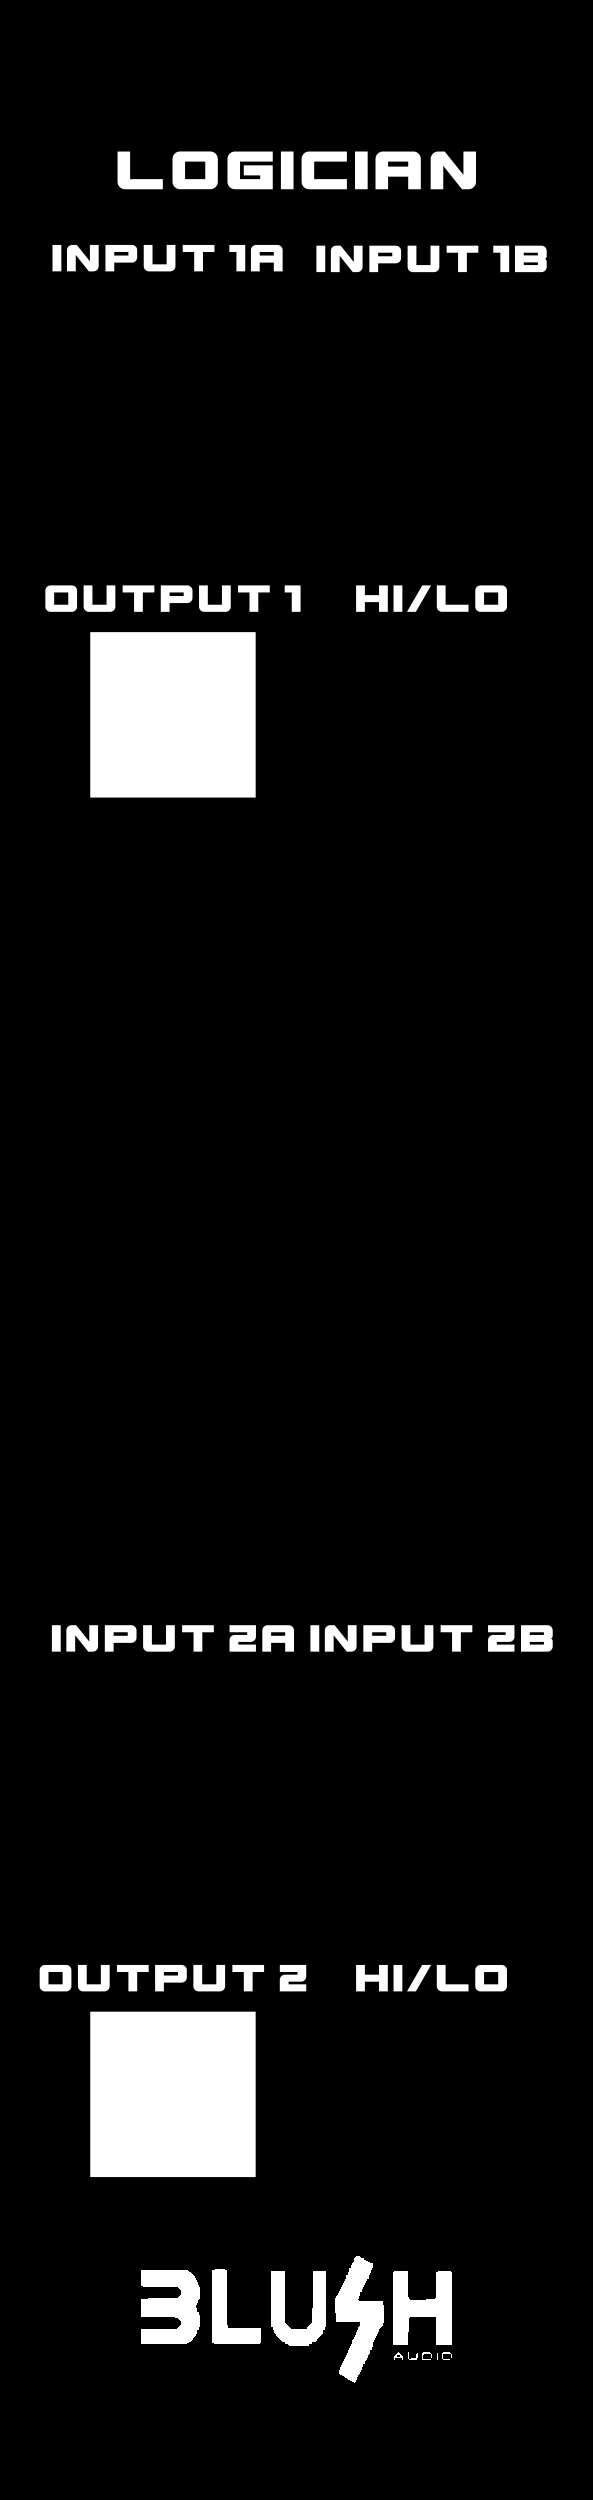
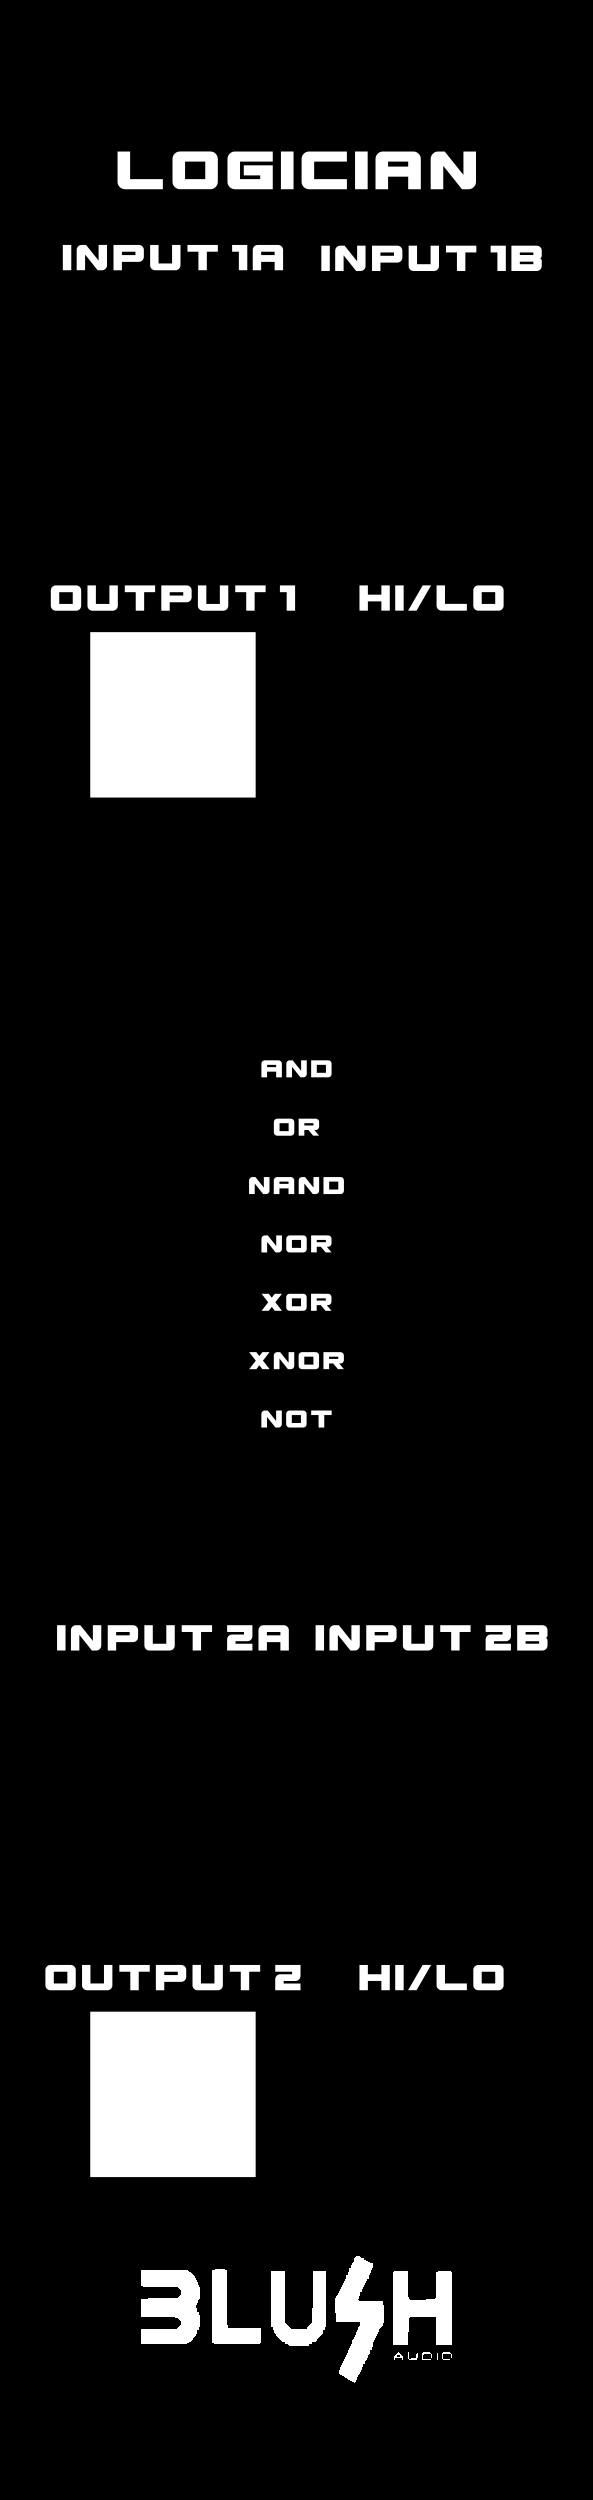
<svg xmlns="http://www.w3.org/2000/svg" width="30.48mm" height="128.5mm" viewBox="0 0 30.48 128.5" version="1.1" id="svg8">
  <defs id="defs2" />
  <g id="layer1" transform="translate(0,-168.5)" style="display:inline">
    <rect style="display:inline;opacity:1;vector-effect:none;fill:#000000;fill-opacity:1;fill-rule:evenodd;stroke:none;stroke-width:0.649;stroke-linecap:butt;stroke-linejoin:miter;stroke-miterlimit:4;stroke-dasharray:none;stroke-dashoffset:0;stroke-opacity:1;paint-order:normal" id="rect420" width="30.48" height="128.5" x="5.9211732e-17" y="168.5" />
    <rect style="fill:#ffffff;stroke-width:0.248" id="rect30896" width="8.502" height="8.502" x="4.639" y="200.992" />
    <rect style="fill:#ffffff;stroke-width:0.248" id="rect31060" width="8.502" height="8.502" x="4.639" y="271.9" />
  </g>
  <g id="layer3" style="display:inline">
    <path d="m 18.247,284.544 c -0.035,0.042 -0.063,0.107 -0.063,0.145 0,0.038 -0.013,0.069 -0.029,0.07 -0.034,0 -0.123,0.201 -0.123,0.277 v 0.054 h -0.038 -0.038 v 0.083 0.083 h -0.038 -0.038 v 0.083 0.083 h -0.038 -0.038 v 0.061 c 0,0.034 -0.037,0.131 -0.082,0.217 -0.045,0.086 -0.147,0.294 -0.226,0.461 -0.079,0.167 -0.171,0.337 -0.204,0.377 l -0.06,0.073 0.01,0.616 0.011,0.617 0.637,0.011 0.637,0.011 -0.025,0.113 c -0.014,0.062 -0.04,0.119 -0.057,0.127 -0.018,0.008 -0.032,0.05 -0.032,0.093 v 0.079 h -0.038 -0.038 v 0.058 c 0,0.069 -0.158,0.412 -0.199,0.432 -0.016,0.008 -0.029,0.038 -0.029,0.067 0,0.029 -0.068,0.198 -0.152,0.375 -0.084,0.177 -0.152,0.347 -0.152,0.378 0,0.031 -0.013,0.056 -0.029,0.056 -0.016,0 -0.06,0.07 -0.097,0.155 -0.038,0.085 -0.11,0.239 -0.161,0.342 -0.095,0.192 -0.11,0.276 -0.07,0.39 l 0.023,0.066 h 0.064 c 0.035,0 0.081,0.016 0.1,0.036 0.052,0.051 0.55,0.337 0.588,0.337 0.034,0 0.151,-0.234 0.151,-0.302 0,-0.022 0.03,-0.071 0.067,-0.108 0.086,-0.087 0.161,-0.234 0.161,-0.314 v -0.063 h 0.038 0.038 v -0.083 -0.083 h 0.038 0.038 v -0.083 -0.083 h 0.035 c 0.041,0 0.155,-0.234 0.155,-0.317 v -0.056 h 0.038 0.038 v -0.083 -0.083 h 0.038 0.038 v -0.083 -0.083 h 0.038 0.038 v -0.097 -0.097 l 0.189,-0.405 0.189,-0.405 0.08,-0.076 0.08,-0.076 0.01,-0.406 c 0.005,-0.223 0.003,-0.494 -0.007,-0.603 l -0.017,-0.197 h -0.596 -0.597 l -0.04,-0.043 -0.04,-0.043 0.018,-0.101 0.018,-0.101 h 0.034 0.034 v -0.083 -0.083 h 0.038 0.038 l 0.004,-0.072 c 0.003,-0.04 0.053,-0.166 0.114,-0.279 0.061,-0.114 0.121,-0.24 0.134,-0.279 0.013,-0.04 0.039,-0.072 0.057,-0.072 h 0.034 v -0.058 c 0,-0.032 0.051,-0.164 0.114,-0.294 l 0.114,-0.236 v -0.099 -0.099 h -0.076 -0.076 v -0.031 c 0,-0.037 -0.185,-0.135 -0.255,-0.135 h -0.051 l -0.022,-0.062 -0.022,-0.062 h -0.07 c -0.038,0 -0.08,-0.018 -0.093,-0.041 l -0.023,-0.041 h -0.087 -0.087 l -0.063,0.076 m -7.292,0.615 -0.067,0.019 v 1.876 1.876 l 0.119,0.026 0.119,0.026 H 12.195 13.264 l 0.087,-0.025 0.087,-0.025 -0.011,-0.378 -0.011,-0.378 -0.841,-0.011 -0.841,-0.011 -0.023,-0.092 -0.023,-0.092 v -1.393 -1.393 l -0.06,-0.025 c -0.068,-0.028 -0.569,-0.026 -0.671,0.003 m -3.698,0.068 c -0.011,0.03 -0.014,0.221 -0.008,0.424 l 0.011,0.369 0.924,0.011 0.924,0.011 0.093,0.101 0.093,0.101 v 0.087 0.087 l -0.093,0.101 -0.093,0.101 -0.924,0.011 -0.924,0.011 v 0.476 0.476 l 0.929,0.011 0.929,0.011 0.087,0.089 0.087,0.089 v 0.084 0.084 l -0.102,0.116 -0.102,0.116 H 8.165 7.24 l 0.011,0.383 0.011,0.383 1.157,0.011 1.157,0.011 0.116,-0.06 c 0.185,-0.096 0.439,-0.433 0.439,-0.582 v -0.063 h 0.038 0.038 v -0.083 -0.083 h 0.038 0.038 v -0.31 -0.311 h -0.038 -0.038 v -0.083 -0.083 h -0.038 -0.038 v -0.063 c 0,-0.035 -0.021,-0.102 -0.047,-0.15 l -0.048,-0.088 0.048,-0.019 c 0.026,-0.01 0.047,-0.041 0.047,-0.069 0,-0.073 0.09,-0.273 0.123,-0.274 h 0.029 v -0.284 -0.284 l -0.151,-0.32 -0.151,-0.32 -0.104,-0.09 c -0.057,-0.049 -0.145,-0.113 -0.195,-0.141 l -0.091,-0.052 H 8.434 7.278 l -0.019,0.055 m 6.719,0.014 -0.047,0.021 v 1.402 1.402 l 0.038,0.026 0.038,0.026 v 0.08 0.08 h 0.038 0.038 v 0.062 0.062 l 0.225,0.249 0.225,0.249 h 0.06 0.06 v 0.041 0.041 h 0.074 0.074 l 0.023,0.041 0.023,0.041 h 0.508 0.508 l 0.023,-0.041 0.023,-0.041 h 0.074 0.074 v -0.041 -0.041 h 0.063 0.063 l 0.222,-0.255 0.222,-0.255 v -0.056 -0.056 h 0.038 0.038 v -0.083 -0.083 h 0.038 0.038 v -1.428 -1.428 l -0.086,-0.024 c -0.047,-0.013 -0.206,-0.018 -0.351,-0.011 l -0.265,0.012 -0.01,1.31 -0.01,1.31 -0.156,0.17 -0.156,0.17 h -0.39 -0.39 l -0.157,-0.166 -0.157,-0.166 v -1.3 -1.3 l -0.06,-0.025 c -0.071,-0.03 -0.546,-0.028 -0.614,0.003 m 6.307,0.003 -0.086,0.018 0.01,1.891 0.01,1.891 h 0.38 0.38 l 0.019,-0.69 0.019,-0.69 0.032,-0.034 0.032,-0.034 0.499,-0.014 0.499,-0.014 0.162,0.027 0.162,0.026 0.01,0.712 0.01,0.712 h 0.399 0.399 l 0.01,-1.889 0.01,-1.889 -0.119,-0.026 c -0.066,-0.014 -0.21,-0.026 -0.321,-0.026 h -0.202 l -0.097,0.04 -0.097,0.04 -0.01,0.695 -0.01,0.695 -0.646,0.011 -0.646,0.011 -0.048,-0.071 -0.048,-0.071 v -0.65 -0.65 l -0.086,-0.025 c -0.094,-0.027 -0.491,-0.025 -0.627,0.003 m 0.073,4.29 -0.12,0.135 v 0.079 0.079 l 0.046,-0.05 0.046,-0.05 h 0.163 0.163 v 0.041 c 0,0.023 0.017,0.041 0.038,0.041 h 0.038 v -0.072 -0.072 l -0.126,-0.133 -0.126,-0.133 -0.12,0.135 m 0.601,0.01 v 0.148 l 0.054,0.059 0.054,0.059 h 0.16 0.16 l 0.05,-0.072 0.05,-0.072 v -0.111 -0.111 l -0.036,-0.024 -0.036,-0.024 -0.012,0.156 -0.012,0.156 -0.18,0.013 -0.18,0.013 v -0.168 -0.168 h -0.038 -0.038 v 0.148 m 0.747,-0.12 c -0.014,0.015 -0.025,0.108 -0.025,0.207 v 0.179 h 0.212 0.212 l 0.054,-0.059 0.054,-0.059 v -0.089 -0.089 l -0.054,-0.059 -0.054,-0.059 h -0.186 c -0.102,0 -0.198,0.012 -0.212,0.028 m 0.735,0.179 v 0.212 l 0.038,-0.026 0.038,-0.026 v -0.161 -0.161 l -0.038,-0.026 -0.038,-0.026 v 0.212 m 0.313,-0.145 -0.048,0.059 v 0.087 0.087 l 0.054,0.059 0.054,0.059 h 0.157 0.157 l 0.054,-0.059 0.054,-0.059 v -0.089 -0.089 l -0.054,-0.059 -0.054,-0.059 -0.164,0.003 -0.164,0.003 -0.048,0.059 m -2.175,0.163 c 0,0.013 -0.043,0.024 -0.095,0.024 h -0.095 v -0.033 c 0,-0.018 0.02,-0.054 0.043,-0.08 l 0.043,-0.047 0.052,0.057 c 0.029,0.031 0.052,0.067 0.052,0.08 m 1.558,-0.018 v 0.124 h -0.19 -0.19 v -0.097 c 0,-0.133 0.026,-0.152 0.215,-0.152 h 0.165 v 0.124 m 1.026,0 v 0.124 h -0.19 -0.19 v -0.124 -0.124 h 0.19 0.19 v 0.124" id="gge1502" stroke="none" layerid="3" style="display:inline;fill:#ffffff;fill-opacity:1;stroke:none;stroke-width:0.254;stroke-linecap:round;stroke-linejoin:round;shape-rendering:crispEdges" transform="translate(0,-168.5)" />
    <g aria-label="Logician" id="text850" style="font-size:3.528px;line-height:1.25;font-family:Excluded;-inkscape-font-specification:'Excluded, Normal';display:inline;fill:#ffffff;stroke-width:0.265" transform="translate(-0.3348025,-164.1498)">
      <path d="m 8.705,173.358 v 0.519 H 6.765 q -0.162,0 -0.275,-0.113 -0.113,-0.113 -0.113,-0.275 v -1.552 h 0.646 v 1.422 z" style="font-size:3.528px" id="path6888" />
      <path d="m 10.885,173.358 v -0.903 H 9.847 v 0.903 z m 0.258,-1.422 q 0.162,0 0.275,0.113 0.113,0.113 0.113,0.275 v 1.164 q 0,0.162 -0.113,0.275 -0.113,0.113 -0.275,0.113 H 9.59 q -0.162,0 -0.275,-0.113 -0.113,-0.113 -0.113,-0.275 v -1.164 q 0,-0.162 0.113,-0.275 0.113,-0.113 0.275,-0.113 z" style="font-size:3.528px" id="path6890" />
      <path d="m 12.672,172.455 v 0.903 h 1.037 v -0.194 H 12.866 v -0.515 h 1.489 v 1.228 h -1.94 q -0.162,0 -0.275,-0.113 -0.113,-0.113 -0.113,-0.275 v -1.164 q 0,-0.162 0.113,-0.275 0.113,-0.113 0.275,-0.113 h 1.94 v 0.519 z" style="font-size:3.528px" id="path6892" />
      <path d="m 14.774,173.877 v -1.94 h 0.649 v 1.94 z" style="font-size:3.528px" id="path6894" />
      <path d="m 16.483,172.455 v 0.903 h 1.683 v 0.519 H 16.225 q -0.162,0 -0.275,-0.113 -0.113,-0.113 -0.113,-0.275 v -1.164 q 0,-0.162 0.113,-0.275 0.113,-0.113 0.275,-0.113 h 1.94 v 0.519 z" style="font-size:3.528px" id="path6896" />
      <path d="m 18.584,173.877 v -1.94 h 0.649 v 1.94 z" style="font-size:3.528px" id="path6898" />
      <path d="m 21.577,171.937 q 0.159,0 0.272,0.113 0.116,0.113 0.116,0.275 v 1.552 h -0.649 v -0.646 h -1.034 v 0.646 h -0.646 v -1.552 q 0,-0.162 0.113,-0.275 0.113,-0.113 0.275,-0.113 z m -0.261,0.776 v -0.258 h -1.034 v 0.258 z" style="font-size:3.528px" id="path6900" />
      <path d="m 24.801,171.937 v 1.552 q 0,0.162 -0.113,0.275 -0.113,0.113 -0.275,0.113 h -0.332 l -0.963,-1.203 v 1.203 h -0.646 v -1.552 q 0,-0.162 0.113,-0.275 0.113,-0.113 0.275,-0.113 h 0.332 l 0.963,1.203 v -1.203 z" style="font-size:3.528px" id="path6902" />
    </g>
-     <g aria-label="Input 1A" id="text9066" style="font-size:2.469px;line-height:1.25;font-family:Excluded;-inkscape-font-specification:'Excluded, Normal';display:inline;fill:#ffffff;stroke-width:0.265" transform="translate(-3.704167,-180.6709)">
+     <g aria-label="Input 1A" id="text9066" style="font-size:2.469px;line-height:1.25;font-family:Excluded;-inkscape-font-specification:'Excluded, Normal';display:inline;fill:#ffffff;stroke-width:0.265" transform="matrix(0.957121,0,0,0.957121,-2.899453,-172.384)">
      <path d="m 6.403,194.619 v -1.358 h 0.454 v 1.358 z" style="font-size:2.469px" id="path12895" />
      <path d="m 8.777,193.261 v 1.087 q 0,0.114 -0.079,0.193 -0.079,0.079 -0.193,0.079 H 8.273 L 7.599,193.777 v 0.842 H 7.147 v -1.087 q 0,-0.114 0.079,-0.193 0.079,-0.079 0.193,-0.079 h 0.232 l 0.674,0.842 v -0.842 z" style="font-size:2.469px" id="path12897" />
      <path d="m 10.483,193.261 q 0.114,0 0.193,0.079 0.079,0.079 0.079,0.193 v 0.363 q 0,0.111 -0.079,0.193 -0.079,0.079 -0.193,0.079 H 9.576 v 0.452 H 9.124 v -1.358 z m -0.18,0.543 V 193.624 H 9.576 v 0.18 z" style="font-size:2.469px" id="path12899" />
      <path d="m 12.722,193.261 v 1.087 q 0,0.114 -0.079,0.193 -0.079,0.079 -0.193,0.079 H 11.364 q -0.114,0 -0.193,-0.079 -0.079,-0.079 -0.079,-0.193 v -1.087 h 0.452 v 0.995 h 0.726 v -0.995 z" style="font-size:2.469px" id="path12901" />
      <path d="m 14.727,193.261 v 0.363 h -0.59 v 0.995 h -0.452 v -0.995 h -0.588 v -0.363 z" style="font-size:2.469px" id="path12903" />
      <path d="m 16.309,193.261 v 1.358 h -0.452 v -0.995 h -0.363 v -0.363 z" style="font-size:2.469px" id="path12905" />
      <path d="m 17.961,193.261 q 0.111,0 0.19,0.079 0.081,0.079 0.081,0.193 v 1.087 h -0.454 v -0.452 h -0.724 v 0.452 h -0.452 v -1.087 q 0,-0.114 0.079,-0.193 0.079,-0.079 0.193,-0.079 z m -0.183,0.543 v -0.18 h -0.724 v 0.18 z" style="font-size:2.469px" id="path12907" />
    </g>
-     <g aria-label="Input 1B" id="text15010" style="font-size:2.469px;line-height:1.25;font-family:Excluded;-inkscape-font-specification:'Excluded, Normal';fill:#ffffff;stroke-width:0.265">
+     <g aria-label="Input 1B" id="text15010" style="font-size:2.469px;line-height:1.25;font-family:Excluded;-inkscape-font-specification:'Excluded, Normal';fill:#ffffff;stroke-width:0.265" transform="matrix(0.9571506,0,0,0.9571506,0.9504724,0.5410929)">
      <path d="m 16.263,13.986 v -1.358 h 0.454 v 1.358 z" id="path31112" />
      <path d="m 18.637,12.628 v 1.087 q 0,0.114 -0.079,0.193 -0.079,0.079 -0.193,0.079 h -0.232 l -0.674,-0.842 v 0.842 H 17.007 V 12.899 q 0,-0.114 0.079,-0.193 0.079,-0.079 0.193,-0.079 h 0.232 l 0.674,0.842 v -0.842 z" id="path31114" />
      <path d="m 20.343,12.628 q 0.114,0 0.193,0.079 0.079,0.079 0.079,0.193 v 0.363 q 0,0.111 -0.079,0.193 -0.079,0.079 -0.193,0.079 h -0.906 v 0.452 h -0.452 v -1.358 z m -0.18,0.543 v -0.18 h -0.726 v 0.18 z" id="path31116" />
-       <path d="m 22.582,12.628 v 1.087 q 0,0.114 -0.079,0.193 -0.079,0.079 -0.193,0.079 h -1.087 q -0.114,0 -0.193,-0.079 -0.079,-0.079 -0.079,-0.193 v -1.087 h 0.452 v 0.995 h 0.726 v -0.995 z" id="path31118" />
+       <path d="m 22.582,12.628 v 1.087 q 0,0.114 -0.079,0.193 -0.079,0.079 -0.193,0.079 h -1.087 q -0.114,0 -0.193,-0.079 -0.079,-0.079 -0.079,-0.193 v -1.087 h 0.452 v 0.995 H 22.13 v -0.995 z" id="path31118" />
      <path d="m 24.587,12.628 v 0.363 h -0.59 v 0.995 h -0.452 v -0.995 h -0.588 v -0.363 z" id="path31120" />
      <path d="m 26.17,12.628 v 1.358 h -0.452 v -0.995 h -0.363 v -0.363 z" id="path31122" />
      <path d="m 27.828,12.628 q 0.114,0 0.193,0.079 0.079,0.079 0.079,0.193 v 0.279 q 0,0.04 -0.027,0.079 -0.025,0.037 -0.064,0.049 0.04,0.012 0.064,0.052 0.027,0.037 0.027,0.077 v 0.279 q 0,0.114 -0.079,0.193 -0.079,0.079 -0.193,0.079 h -1.358 v -1.358 z m -0.18,0.995 v -0.136 h -0.726 v 0.136 z m 0,-0.496 v -0.136 h -0.726 v 0.136 z" id="path31124" />
    </g>
-     <g aria-label="Hi/Lo" id="text19086" style="font-size:2.469px;line-height:1.25;font-family:Excluded;-inkscape-font-specification:'Excluded, Normal';fill:#ffffff;stroke-width:0.265">
+     <g aria-label="Hi/Lo" id="text19086" style="font-size:2.469px;line-height:1.25;font-family:Excluded;-inkscape-font-specification:'Excluded, Normal';fill:#ffffff;stroke-width:0.265" transform="matrix(0.955418,0,0,0.955418,0.988905,1.341376)">
      <path d="m 19.934,30.09 v 1.358 h -0.452 v -0.499 h -0.726 v 0.499 h -0.452 v -1.358 h 0.452 v 0.499 h 0.726 v -0.499 z" id="path31127" />
      <path d="m 20.227,31.448 v -1.358 h 0.454 v 1.358 z" id="path31129" />
      <path d="m 22.159,30.088 -0.785,1.361 h -0.454 l 0.785,-1.361 z" id="path31131" />
      <path d="m 24.082,31.085 v 0.363 h -1.358 q -0.114,0 -0.193,-0.079 -0.079,-0.079 -0.079,-0.193 v -1.087 h 0.452 v 0.995 z" id="path31133" />
      <path d="m 25.607,31.085 v -0.632 h -0.726 v 0.632 z m 0.18,-0.995 q 0.114,0 0.193,0.079 0.079,0.079 0.079,0.193 v 0.815 q 0,0.114 -0.079,0.193 -0.079,0.079 -0.193,0.079 h -1.087 q -0.114,0 -0.193,-0.079 -0.079,-0.079 -0.079,-0.193 v -0.815 q 0,-0.114 0.079,-0.193 0.079,-0.079 0.193,-0.079 z" id="path31135" />
    </g>
-     <g aria-label="Output 1" id="text22428" style="font-size:2.469px;line-height:1.25;font-family:Excluded;-inkscape-font-specification:'Excluded, Normal';fill:#ffffff;stroke-width:0.265">
+     <g aria-label="Output 1" id="text22428" style="font-size:2.469px;line-height:1.25;font-family:Excluded;-inkscape-font-specification:'Excluded, Normal';fill:#ffffff;stroke-width:0.265" transform="matrix(0.9571548,0,0,0.9571548,0.3808938,1.289224)">
      <path d="M 3.509,31.085 V 30.453 H 2.783 v 0.632 z m 0.18,-0.995 q 0.114,0 0.193,0.079 0.079,0.079 0.079,0.193 v 0.815 q 0,0.114 -0.079,0.193 -0.079,0.079 -0.193,0.079 H 2.603 q -0.114,0 -0.193,-0.079 -0.079,-0.079 -0.079,-0.193 v -0.815 q 0,-0.114 0.079,-0.193 0.079,-0.079 0.193,-0.079 z" id="path31138" />
-       <path d="m 5.929,30.09 v 1.087 q 0,0.114 -0.079,0.193 -0.079,0.079 -0.193,0.079 H 4.571 q -0.114,0 -0.193,-0.079 -0.079,-0.079 -0.079,-0.193 v -1.087 h 0.452 v 0.995 h 0.726 v -0.995 z" id="path31140" />
+       <path d="m 5.929,30.09 v 1.087 q 0,0.114 -0.079,0.193 -0.079,0.079 -0.193,0.079 H 4.571 q -0.114,0 -0.193,-0.079 -0.079,-0.079 -0.079,-0.193 v -1.087 h 0.452 v 0.995 H 5.477 v -0.995 z" id="path31140" />
      <path d="m 7.933,30.09 v 0.363 H 7.343 v 0.995 H 6.891 V 30.453 H 6.304 v -0.363 z" id="path31142" />
      <path d="m 9.622,30.09 q 0.114,0 0.193,0.079 0.079,0.079 0.079,0.193 v 0.363 q 0,0.111 -0.079,0.193 -0.079,0.079 -0.193,0.079 H 8.716 v 0.452 H 8.264 V 30.09 Z M 9.442,30.634 V 30.453 H 8.716 v 0.18 z" id="path31144" />
      <path d="m 11.861,30.09 v 1.087 q 0,0.114 -0.079,0.193 -0.079,0.079 -0.193,0.079 h -1.087 q -0.114,0 -0.193,-0.079 -0.079,-0.079 -0.079,-0.193 v -1.087 h 0.452 v 0.995 h 0.726 v -0.995 z" id="path31146" />
      <path d="m 13.866,30.09 v 0.363 h -0.59 v 0.995 h -0.452 v -0.995 h -0.588 v -0.363 z" id="path31148" />
      <path d="m 15.449,30.09 v 1.358 h -0.452 v -0.995 h -0.363 v -0.363 z" id="path31150" />
    </g>
-     <g aria-label="Input 2A" id="text24828" style="font-size:2.469px;line-height:1.25;font-family:Excluded;-inkscape-font-specification:'Excluded, Normal';fill:#ffffff;stroke-width:0.265">
+     <g aria-label="Input 2A" id="text24828" style="font-size:2.469px;line-height:1.25;font-family:Excluded;-inkscape-font-specification:'Excluded, Normal';fill:#ffffff;stroke-width:0.265" transform="matrix(0.9571548,0,0,0.9571548,0.3808948,3.579124)">
      <path d="m 2.667,84.894 v -1.358 h 0.454 v 1.358 z" id="path31153" />
      <path d="m 5.04,83.536 v 1.087 q 0,0.114 -0.079,0.193 -0.079,0.079 -0.193,0.079 H 4.537 L 3.863,84.052 v 0.842 H 3.411 v -1.087 q 0,-0.114 0.079,-0.193 0.079,-0.079 0.193,-0.079 h 0.232 l 0.674,0.842 v -0.842 z" id="path31155" />
      <path d="m 6.746,83.536 q 0.114,0 0.193,0.079 0.079,0.079 0.079,0.193 v 0.363 q 0,0.111 -0.079,0.193 -0.079,0.079 -0.193,0.079 H 5.84 v 0.452 H 5.388 V 83.536 Z M 6.566,84.079 V 83.899 H 5.84 v 0.18 z" id="path31157" />
      <path d="m 8.986,83.536 v 1.087 q 0,0.114 -0.079,0.193 -0.079,0.079 -0.193,0.079 H 7.627 q -0.114,0 -0.193,-0.079 -0.079,-0.079 -0.079,-0.193 v -1.087 h 0.452 v 0.995 h 0.726 v -0.995 z" id="path31159" />
      <path d="m 10.99,83.536 v 0.363 H 10.4 v 0.995 H 9.948 V 83.899 H 9.36 v -0.363 z" id="path31161" />
      <path d="m 13.156,83.536 v 0.588 q 0,0.114 -0.081,0.193 -0.079,0.079 -0.19,0.079 h -0.635 v 0.136 h 0.906 v 0.363 h -1.358 v -0.588 q 0,-0.114 0.079,-0.193 0.079,-0.079 0.193,-0.079 h 0.635 v -0.136 h -0.906 v -0.363 z" id="path31163" />
-       <path d="m 14.842,83.536 q 0.111,0 0.19,0.079 0.081,0.079 0.081,0.193 v 1.087 h -0.454 v -0.452 h -0.724 v 0.452 h -0.452 v -1.087 q 0,-0.114 0.079,-0.193 0.079,-0.079 0.193,-0.079 z m -0.183,0.543 v -0.18 h -0.724 v 0.18 z" id="path31165" />
+       <path d="m 14.842,83.536 q 0.111,0 0.19,0.079 0.081,0.079 0.081,0.193 v 1.087 H 14.659 v -0.452 h -0.724 v 0.452 h -0.452 v -1.087 q 0,-0.114 0.079,-0.193 0.079,-0.079 0.193,-0.079 z m -0.183,0.543 v -0.18 h -0.724 v 0.18 z" id="path31165" />
    </g>
-     <g aria-label="Input 2B" id="text27816" style="font-size:2.469px;line-height:1.25;font-family:Excluded;-inkscape-font-specification:'Excluded, Normal';fill:#ffffff;stroke-width:0.265">
+     <g aria-label="Input 2B" id="text27816" style="font-size:2.469px;line-height:1.25;font-family:Excluded;-inkscape-font-specification:'Excluded, Normal';fill:#ffffff;stroke-width:0.265" transform="matrix(0.9571506,0,0,0.9571506,0.9504733,3.579477)">
      <path d="m 15.955,84.894 v -1.358 h 0.454 v 1.358 z" id="path31168" />
-       <path d="m 18.328,83.536 v 1.087 q 0,0.114 -0.079,0.193 -0.079,0.079 -0.193,0.079 h -0.232 l -0.674,-0.842 v 0.842 h -0.452 v -1.087 q 0,-0.114 0.079,-0.193 0.079,-0.079 0.193,-0.079 h 0.232 l 0.674,0.842 v -0.842 z" id="path31170" />
+       <path d="m 18.328,83.536 v 1.087 q 0,0.114 -0.079,0.193 -0.079,0.079 -0.193,0.079 H 17.825 L 17.151,84.052 v 0.842 h -0.452 v -1.087 q 0,-0.114 0.079,-0.193 0.079,-0.079 0.193,-0.079 h 0.232 l 0.674,0.842 v -0.842 z" id="path31170" />
      <path d="m 20.034,83.536 q 0.114,0 0.193,0.079 0.079,0.079 0.079,0.193 v 0.363 q 0,0.111 -0.079,0.193 -0.079,0.079 -0.193,0.079 h -0.906 v 0.452 h -0.452 v -1.358 z m -0.18,0.543 v -0.18 h -0.726 v 0.18 z" id="path31172" />
      <path d="m 22.274,83.536 v 1.087 q 0,0.114 -0.079,0.193 -0.079,0.079 -0.193,0.079 h -1.087 q -0.114,0 -0.193,-0.079 -0.079,-0.079 -0.079,-0.193 V 83.536 H 21.096 v 0.995 h 0.726 v -0.995 z" id="path31174" />
      <path d="m 24.278,83.536 v 0.363 h -0.59 v 0.995 h -0.452 v -0.995 h -0.588 v -0.363 z" id="path31176" />
      <path d="m 26.444,83.536 v 0.588 q 0,0.114 -0.081,0.193 -0.079,0.079 -0.19,0.079 h -0.635 v 0.136 h 0.906 v 0.363 h -1.358 v -0.588 q 0,-0.114 0.079,-0.193 0.079,-0.079 0.193,-0.079 h 0.635 v -0.136 h -0.906 v -0.363 z" id="path31178" />
      <path d="m 28.137,83.536 q 0.114,0 0.193,0.079 0.079,0.079 0.079,0.193 v 0.279 q 0,0.04 -0.027,0.079 -0.025,0.037 -0.064,0.049 0.04,0.012 0.064,0.052 0.027,0.037 0.027,0.077 v 0.279 q 0,0.114 -0.079,0.193 -0.079,0.079 -0.193,0.079 h -1.358 v -1.358 z m -0.18,0.995 v -0.136 h -0.726 v 0.136 z m 0,-0.496 v -0.136 h -0.726 v 0.136 z" id="path31180" />
    </g>
-     <g aria-label="Output 2" id="text28832" style="font-size:2.469px;line-height:1.25;font-family:Excluded;-inkscape-font-specification:'Excluded, Normal';fill:#ffffff;stroke-width:0.265">
+     <g aria-label="Output 2" id="text28832" style="font-size:2.469px;line-height:1.25;font-family:Excluded;-inkscape-font-specification:'Excluded, Normal';fill:#ffffff;stroke-width:0.265" transform="matrix(0.9571562,0,0,0.9571562,0.3808803,4.327167)">
      <path d="M 3.218,101.994 V 101.362 H 2.492 v 0.632 z m 0.18,-0.995 q 0.114,0 0.193,0.079 0.079,0.079 0.079,0.193 v 0.815 q 0,0.114 -0.079,0.193 -0.079,0.079 -0.193,0.079 H 2.312 q -0.114,0 -0.193,-0.079 -0.079,-0.079 -0.079,-0.193 v -0.815 q 0,-0.114 0.079,-0.193 0.079,-0.079 0.193,-0.079 z" id="path31194" />
-       <path d="m 5.637,100.999 v 1.087 q 0,0.114 -0.079,0.193 -0.079,0.079 -0.193,0.079 H 4.279 q -0.114,0 -0.193,-0.079 -0.079,-0.079 -0.079,-0.193 v -1.087 h 0.452 v 0.995 h 0.726 v -0.995 z" id="path31196" />
+       <path d="m 5.637,100.999 v 1.087 q 0,0.114 -0.079,0.193 -0.079,0.079 -0.193,0.079 H 4.279 q -0.114,0 -0.193,-0.079 -0.079,-0.079 -0.079,-0.193 v -1.087 h 0.452 v 0.995 H 5.185 v -0.995 z" id="path31196" />
      <path d="m 7.642,100.999 v 0.363 H 7.052 v 0.995 H 6.6 V 101.362 H 6.012 v -0.363 z" id="path31198" />
      <path d="m 9.331,100.999 q 0.114,0 0.193,0.079 0.079,0.079 0.079,0.193 v 0.363 q 0,0.111 -0.079,0.193 -0.079,0.079 -0.193,0.079 H 8.424 v 0.452 H 7.972 V 100.999 Z M 9.15,101.542 V 101.362 H 8.424 v 0.18 z" id="path31200" />
      <path d="m 11.57,100.999 v 1.087 q 0,0.114 -0.079,0.193 -0.079,0.079 -0.193,0.079 H 10.212 q -0.114,0 -0.193,-0.079 -0.079,-0.079 -0.079,-0.193 v -1.087 h 0.452 v 0.995 h 0.726 v -0.995 z" id="path31202" />
      <path d="m 13.574,100.999 v 0.363 h -0.59 v 0.995 h -0.452 v -0.995 h -0.588 v -0.363 z" id="path31204" />
      <path d="m 15.74,100.999 v 0.588 q 0,0.114 -0.081,0.193 -0.079,0.079 -0.19,0.079 h -0.635 v 0.136 h 0.906 v 0.363 h -1.358 v -0.588 q 0,-0.114 0.079,-0.193 0.079,-0.079 0.193,-0.079 h 0.635 v -0.136 h -0.906 v -0.363 z" id="path31206" />
    </g>
-     <g aria-label="Hi/Lo" id="text30826" style="font-size:2.469px;line-height:1.25;font-family:Excluded;-inkscape-font-specification:'Excluded, Normal';fill:#ffffff;stroke-width:0.265">
+     <g aria-label="Hi/Lo" id="text30826" style="font-size:2.469px;line-height:1.25;font-family:Excluded;-inkscape-font-specification:'Excluded, Normal';fill:#ffffff;stroke-width:0.265" transform="matrix(0.9554187,0,0,0.9554187,0.9888895,4.502599)">
      <path d="m 19.934,101 v 1.358 h -0.452 v -0.499 h -0.726 v 0.499 h -0.452 v -1.358 h 0.452 v 0.499 h 0.726 v -0.499 z" id="path31183" />
      <path d="m 20.227,102.358 v -1.358 h 0.454 v 1.358 z" id="path31185" />
      <path d="m 22.159,100.997 -0.785,1.361 h -0.454 l 0.785,-1.361 z" id="path31187" />
      <path d="m 24.082,101.995 v 0.363 h -1.358 q -0.114,0 -0.193,-0.079 -0.079,-0.079 -0.079,-0.193 v -1.087 h 0.452 v 0.995 z" id="path31189" />
      <path d="m 25.607,101.995 v -0.632 h -0.726 v 0.632 z m 0.18,-0.995 q 0.114,0 0.193,0.079 0.079,0.079 0.079,0.193 v 0.815 q 0,0.114 -0.079,0.193 -0.079,0.079 -0.193,0.079 h -1.087 q -0.114,0 -0.193,-0.079 -0.079,-0.079 -0.079,-0.193 v -0.815 q 0,-0.114 0.079,-0.193 0.079,-0.079 0.193,-0.079 z" id="path31191" />
+     </g>
+     <g aria-label="AND" id="text5217" style="font-size:1.411px;line-height:1.25;font-family:Excluded;-inkscape-font-specification:'Excluded, Normal';display:inline;fill:#ffffff;stroke-width:0.265" transform="matrix(1.128693,0,0,1.128693,-1.961282,-7.578111)">
+       <path d="m 14.418,55 q 0.064,0 0.109,0.045 0.047,0.045 0.047,0.11 v 0.621 H 14.314 V 55.518 H 13.9 v 0.258 h -0.258 v -0.621 q 0,-0.065 0.045,-0.11 0.045,-0.045 0.11,-0.045 z m -0.104,0.31 v -0.103 h -0.413 v 0.103 z" id="path19254" />
+       <path d="m 15.708,55 v 0.621 q 0,0.065 -0.045,0.11 -0.045,0.045 -0.11,0.045 H 15.42 l -0.385,-0.481 v 0.481 h -0.258 v -0.621 q 0,-0.065 0.045,-0.11 0.045,-0.045 0.11,-0.045 h 0.133 l 0.385,0.481 v -0.481 z" id="path19256" />
+       <path d="m 16.683,55 q 0.065,0 0.11,0.045 0.045,0.045 0.045,0.11 v 0.466 q 0,0.065 -0.045,0.11 -0.045,0.045 -0.11,0.045 h -0.776 v -0.776 z m -0.103,0.569 v -0.361 h -0.415 v 0.361 z" id="path19258" />
+     </g>
+     <g aria-label="OR" id="text6147" style="font-size:1.411px;line-height:1.25;font-family:Excluded;-inkscape-font-specification:'Excluded, Normal';display:inline;fill:#ffffff;stroke-width:0.265" transform="matrix(1.128691,0,0,1.128691,-1.961256,-7.964105)">
+       <path d="M 14.882,58.569 V 58.207 H 14.468 v 0.361 z m 0.103,-0.569 q 0.065,0 0.11,0.045 0.045,0.045 0.045,0.11 v 0.466 q 0,0.065 -0.045,0.11 -0.045,0.045 -0.11,0.045 h -0.621 q -0.065,0 -0.11,-0.045 -0.045,-0.045 -0.045,-0.11 v -0.466 q 0,-0.065 0.045,-0.11 0.045,-0.045 0.11,-0.045 z" id="path19261" />
+       <path d="m 16.115,58 q 0.065,0 0.11,0.045 0.045,0.045 0.045,0.11 v 0.207 q 0,0.064 -0.045,0.11 -0.045,0.045 -0.11,0.045 h -0.061 l 0.216,0.258 h -0.27 l -0.217,-0.258 h -0.186 v 0.258 H 15.339 V 58 Z m -0.103,0.31 v -0.103 h -0.415 v 0.103 z" id="path19263" />
+     </g>
+     <g aria-label="NOR" id="text5217-4" style="font-size:1.411px;line-height:1.25;font-family:Excluded;-inkscape-font-specification:'Excluded, Normal';display:inline;fill:#ffffff;stroke-width:0.265" transform="matrix(1.128693,0,0,1.128693,-1.961279,-8.736346)">
+       <path d="m 14.576,64 v 0.621 q 0,0.065 -0.045,0.11 -0.045,0.045 -0.11,0.045 h -0.133 l -0.385,-0.481 v 0.481 H 13.644 v -0.621 q 0,-0.065 0.045,-0.11 0.045,-0.045 0.11,-0.045 h 0.133 l 0.385,0.481 v -0.481 z" id="path19275" />
+       <path d="M 15.447,64.569 V 64.207 h -0.415 v 0.361 z m 0.103,-0.569 q 0.065,0 0.11,0.045 0.045,0.045 0.045,0.11 v 0.466 q 0,0.065 -0.045,0.11 -0.045,0.045 -0.11,0.045 h -0.621 q -0.065,0 -0.11,-0.045 -0.045,-0.045 -0.045,-0.11 v -0.466 q 0,-0.065 0.045,-0.11 0.045,-0.045 0.11,-0.045 z" id="path19277" />
+       <path d="m 16.68,64 q 0.065,0 0.11,0.045 0.045,0.045 0.045,0.11 v 0.207 q 0,0.064 -0.045,0.11 -0.045,0.045 -0.11,0.045 h -0.061 l 0.216,0.258 H 16.566 l -0.217,-0.258 h -0.186 v 0.258 h -0.258 v -0.776 z m -0.103,0.31 V 64.207 h -0.415 v 0.103 z" id="path19279" />
+     </g>
+     <g aria-label="NAND" id="text5217-5" style="font-size:1.411px;line-height:1.25;font-family:Excluded;-inkscape-font-specification:'Excluded, Normal';display:inline;fill:#ffffff;stroke-width:0.265" transform="matrix(1.128687,0,0,1.128687,-1.961189,-8.349913)">
+       <path d="m 14.011,61 v 0.621 q 0,0.065 -0.045,0.11 -0.045,0.045 -0.11,0.045 h -0.133 l -0.385,-0.481 v 0.481 h -0.258 v -0.621 q 0,-0.065 0.045,-0.11 0.045,-0.045 0.11,-0.045 h 0.133 l 0.385,0.481 v -0.481 z" id="path19266" />
+       <path d="m 14.981,61 q 0.064,0 0.109,0.045 0.047,0.045 0.047,0.11 v 0.621 H 14.877 V 61.518 H 14.463 v 0.258 h -0.258 v -0.621 q 0,-0.065 0.045,-0.11 0.045,-0.045 0.11,-0.045 z m -0.104,0.31 v -0.103 h -0.413 v 0.103 z" id="path19268" />
+       <path d="m 16.271,61 v 0.621 q 0,0.065 -0.045,0.11 -0.045,0.045 -0.11,0.045 H 15.983 L 15.598,61.295 v 0.481 h -0.258 v -0.621 q 0,-0.065 0.045,-0.11 0.045,-0.045 0.11,-0.045 h 0.133 l 0.385,0.481 v -0.481 z" id="path19270" />
+       <path d="m 17.245,61 q 0.065,0 0.11,0.045 0.045,0.045 0.045,0.11 v 0.466 q 0,0.065 -0.045,0.11 -0.045,0.045 -0.11,0.045 h -0.776 v -0.776 z m -0.103,0.569 V 61.207 H 16.728 v 0.361 z" id="path19272" />
+     </g>
+     <g aria-label="XOR" id="text5217-0" style="font-size:1.411px;line-height:1.25;font-family:Excluded;-inkscape-font-specification:'Excluded, Normal';display:inline;fill:#ffffff;stroke-width:0.265" transform="matrix(1.128693,0,0,1.128693,-1.96128,-9.122425)">
+       <path d="m 14.277,67.388 0.302,0.388 h -0.327 l -0.138,-0.178 -0.138,0.178 h -0.327 l 0.302,-0.388 -0.302,-0.388 h 0.327 l 0.138,0.178 0.138,-0.178 h 0.327 z" id="path19282" />
+       <path d="M 15.445,67.569 V 67.207 h -0.415 v 0.361 z m 0.103,-0.569 q 0.065,0 0.11,0.045 0.045,0.045 0.045,0.11 v 0.466 q 0,0.065 -0.045,0.11 -0.045,0.045 -0.11,0.045 h -0.621 q -0.065,0 -0.11,-0.045 -0.045,-0.045 -0.045,-0.11 v -0.466 q 0,-0.065 0.045,-0.11 0.045,-0.045 0.11,-0.045 z" id="path19284" />
+       <path d="m 16.678,67 q 0.065,0 0.11,0.045 0.045,0.045 0.045,0.11 v 0.207 q 0,0.064 -0.045,0.11 -0.045,0.045 -0.11,0.045 h -0.061 l 0.216,0.258 h -0.27 l -0.217,-0.258 h -0.186 v 0.258 h -0.258 v -0.776 z m -0.103,0.31 V 67.207 h -0.415 v 0.103 z" id="path19286" />
+     </g>
+     <g aria-label="XNOR" id="text5217-2" style="font-size:1.411px;line-height:1.25;font-family:Excluded;-inkscape-font-specification:'Excluded, Normal';display:inline;fill:#ffffff;stroke-width:0.265" transform="matrix(1.128693,0,0,1.128693,-1.96128,-9.508503)">
+       <path d="m 13.712,70.388 0.302,0.388 h -0.327 l -0.138,-0.178 -0.138,0.178 h -0.327 l 0.302,-0.388 -0.302,-0.388 h 0.327 l 0.138,0.178 0.138,-0.178 h 0.327 z" id="path19289" />
+       <path d="m 15.138,70 v 0.621 q 0,0.065 -0.045,0.11 -0.045,0.045 -0.11,0.045 H 14.85 l -0.385,-0.481 v 0.481 h -0.258 v -0.621 q 0,-0.065 0.045,-0.11 0.045,-0.045 0.11,-0.045 h 0.133 l 0.385,0.481 v -0.481 z" id="path19291" />
+       <path d="M 16.01,70.569 V 70.207 h -0.415 v 0.361 z m 0.103,-0.569 q 0.065,0 0.11,0.045 0.045,0.045 0.045,0.11 v 0.466 q 0,0.065 -0.045,0.11 -0.045,0.045 -0.11,0.045 h -0.621 q -0.065,0 -0.11,-0.045 -0.045,-0.045 -0.045,-0.11 v -0.466 q 0,-0.065 0.045,-0.11 0.045,-0.045 0.11,-0.045 z" id="path19293" />
+       <path d="m 17.243,70 q 0.065,0 0.11,0.045 0.045,0.045 0.045,0.11 v 0.207 q 0,0.064 -0.045,0.11 -0.045,0.045 -0.11,0.045 h -0.061 l 0.216,0.258 h -0.27 l -0.217,-0.258 h -0.186 v 0.258 h -0.258 v -0.776 z m -0.103,0.31 V 70.207 h -0.415 v 0.103 z" id="path19295" />
+     </g>
+     <g aria-label="NOT" id="text5217-52" style="font-size:1.411px;line-height:1.25;font-family:Excluded;-inkscape-font-specification:'Excluded, Normal';display:inline;fill:#ffffff;stroke-width:0.265" transform="matrix(1.128693,0,0,1.128693,-1.961275,-9.894582)">
+       <path d="m 14.571,73 v 0.621 q 0,0.065 -0.045,0.11 -0.045,0.045 -0.11,0.045 h -0.133 l -0.385,-0.481 v 0.481 h -0.258 v -0.621 q 0,-0.065 0.045,-0.11 0.045,-0.045 0.11,-0.045 h 0.133 l 0.385,0.481 v -0.481 z" id="path19298" />
+       <path d="M 15.442,73.569 V 73.207 h -0.415 v 0.361 z m 0.103,-0.569 q 0.065,0 0.11,0.045 0.045,0.045 0.045,0.11 v 0.466 q 0,0.065 -0.045,0.11 -0.045,0.045 -0.11,0.045 h -0.621 q -0.065,0 -0.11,-0.045 -0.045,-0.045 -0.045,-0.11 v -0.466 q 0,-0.065 0.045,-0.11 0.045,-0.045 0.11,-0.045 z" id="path19300" />
+       <path d="m 16.841,73 v 0.207 h -0.337 v 0.569 H 16.245 V 73.207 h -0.336 v -0.207 z" id="path19302" />
    </g>
  </g>
  <g id="layer2" style="display:none">
    <circle r="4" cy="19.269" cx="8.89" id="circle4956" style="display:inline;opacity:1;vector-effect:none;fill:#00ff00;fill-opacity:1;fill-rule:evenodd;stroke:none;stroke-width:1;stroke-linecap:butt;stroke-linejoin:miter;stroke-miterlimit:4;stroke-dasharray:none;stroke-dashoffset:0;stroke-opacity:1;paint-order:normal" />
    <circle style="display:inline;opacity:1;vector-effect:none;fill:#0000ff;fill-opacity:1;fill-rule:evenodd;stroke:none;stroke-width:1;stroke-linecap:butt;stroke-linejoin:miter;stroke-miterlimit:4;stroke-dasharray:none;stroke-dashoffset:0;stroke-opacity:1;paint-order:normal" id="circle4958" cx="8.89" cy="36.794" r="4" />
    <circle r="4" cy="36.794" cx="22.182" id="circle66" style="display:inline;opacity:1;vector-effect:none;fill:#ff00ff;fill-opacity:1;fill-rule:evenodd;stroke:none;stroke-width:1;stroke-linecap:butt;stroke-linejoin:miter;stroke-miterlimit:4;stroke-dasharray:none;stroke-dashoffset:0;stroke-opacity:1;paint-order:normal" />
    <circle r="4" cy="19.269" cx="22.182" id="circle681" style="display:inline;opacity:1;vector-effect:none;fill:#00ff00;fill-opacity:1;fill-rule:evenodd;stroke:none;stroke-width:1;stroke-linecap:butt;stroke-linejoin:miter;stroke-miterlimit:4;stroke-dasharray:none;stroke-dashoffset:0;stroke-opacity:1;paint-order:normal" />
    <circle r="4" cy="90.178" cx="8.89" id="circle683" style="display:inline;opacity:1;vector-effect:none;fill:#00ff00;fill-opacity:1;fill-rule:evenodd;stroke:none;stroke-width:1;stroke-linecap:butt;stroke-linejoin:miter;stroke-miterlimit:4;stroke-dasharray:none;stroke-dashoffset:0;stroke-opacity:1;paint-order:normal" />
    <circle style="display:inline;opacity:1;vector-effect:none;fill:#0000ff;fill-opacity:1;fill-rule:evenodd;stroke:none;stroke-width:1;stroke-linecap:butt;stroke-linejoin:miter;stroke-miterlimit:4;stroke-dasharray:none;stroke-dashoffset:0;stroke-opacity:1;paint-order:normal" id="circle685" cx="8.89" cy="107.703" r="4" />
    <circle r="4" cy="107.703" cx="22.182" id="circle687" style="display:inline;opacity:1;vector-effect:none;fill:#ff00ff;fill-opacity:1;fill-rule:evenodd;stroke:none;stroke-width:1;stroke-linecap:butt;stroke-linejoin:miter;stroke-miterlimit:4;stroke-dasharray:none;stroke-dashoffset:0;stroke-opacity:1;paint-order:normal" />
    <circle r="4" cy="90.178" cx="22.182" id="circle689" style="display:inline;opacity:1;vector-effect:none;fill:#00ff00;fill-opacity:1;fill-rule:evenodd;stroke:none;stroke-width:1;stroke-linecap:butt;stroke-linejoin:miter;stroke-miterlimit:4;stroke-dasharray:none;stroke-dashoffset:0;stroke-opacity:1;paint-order:normal" />
  </g>
</svg>
